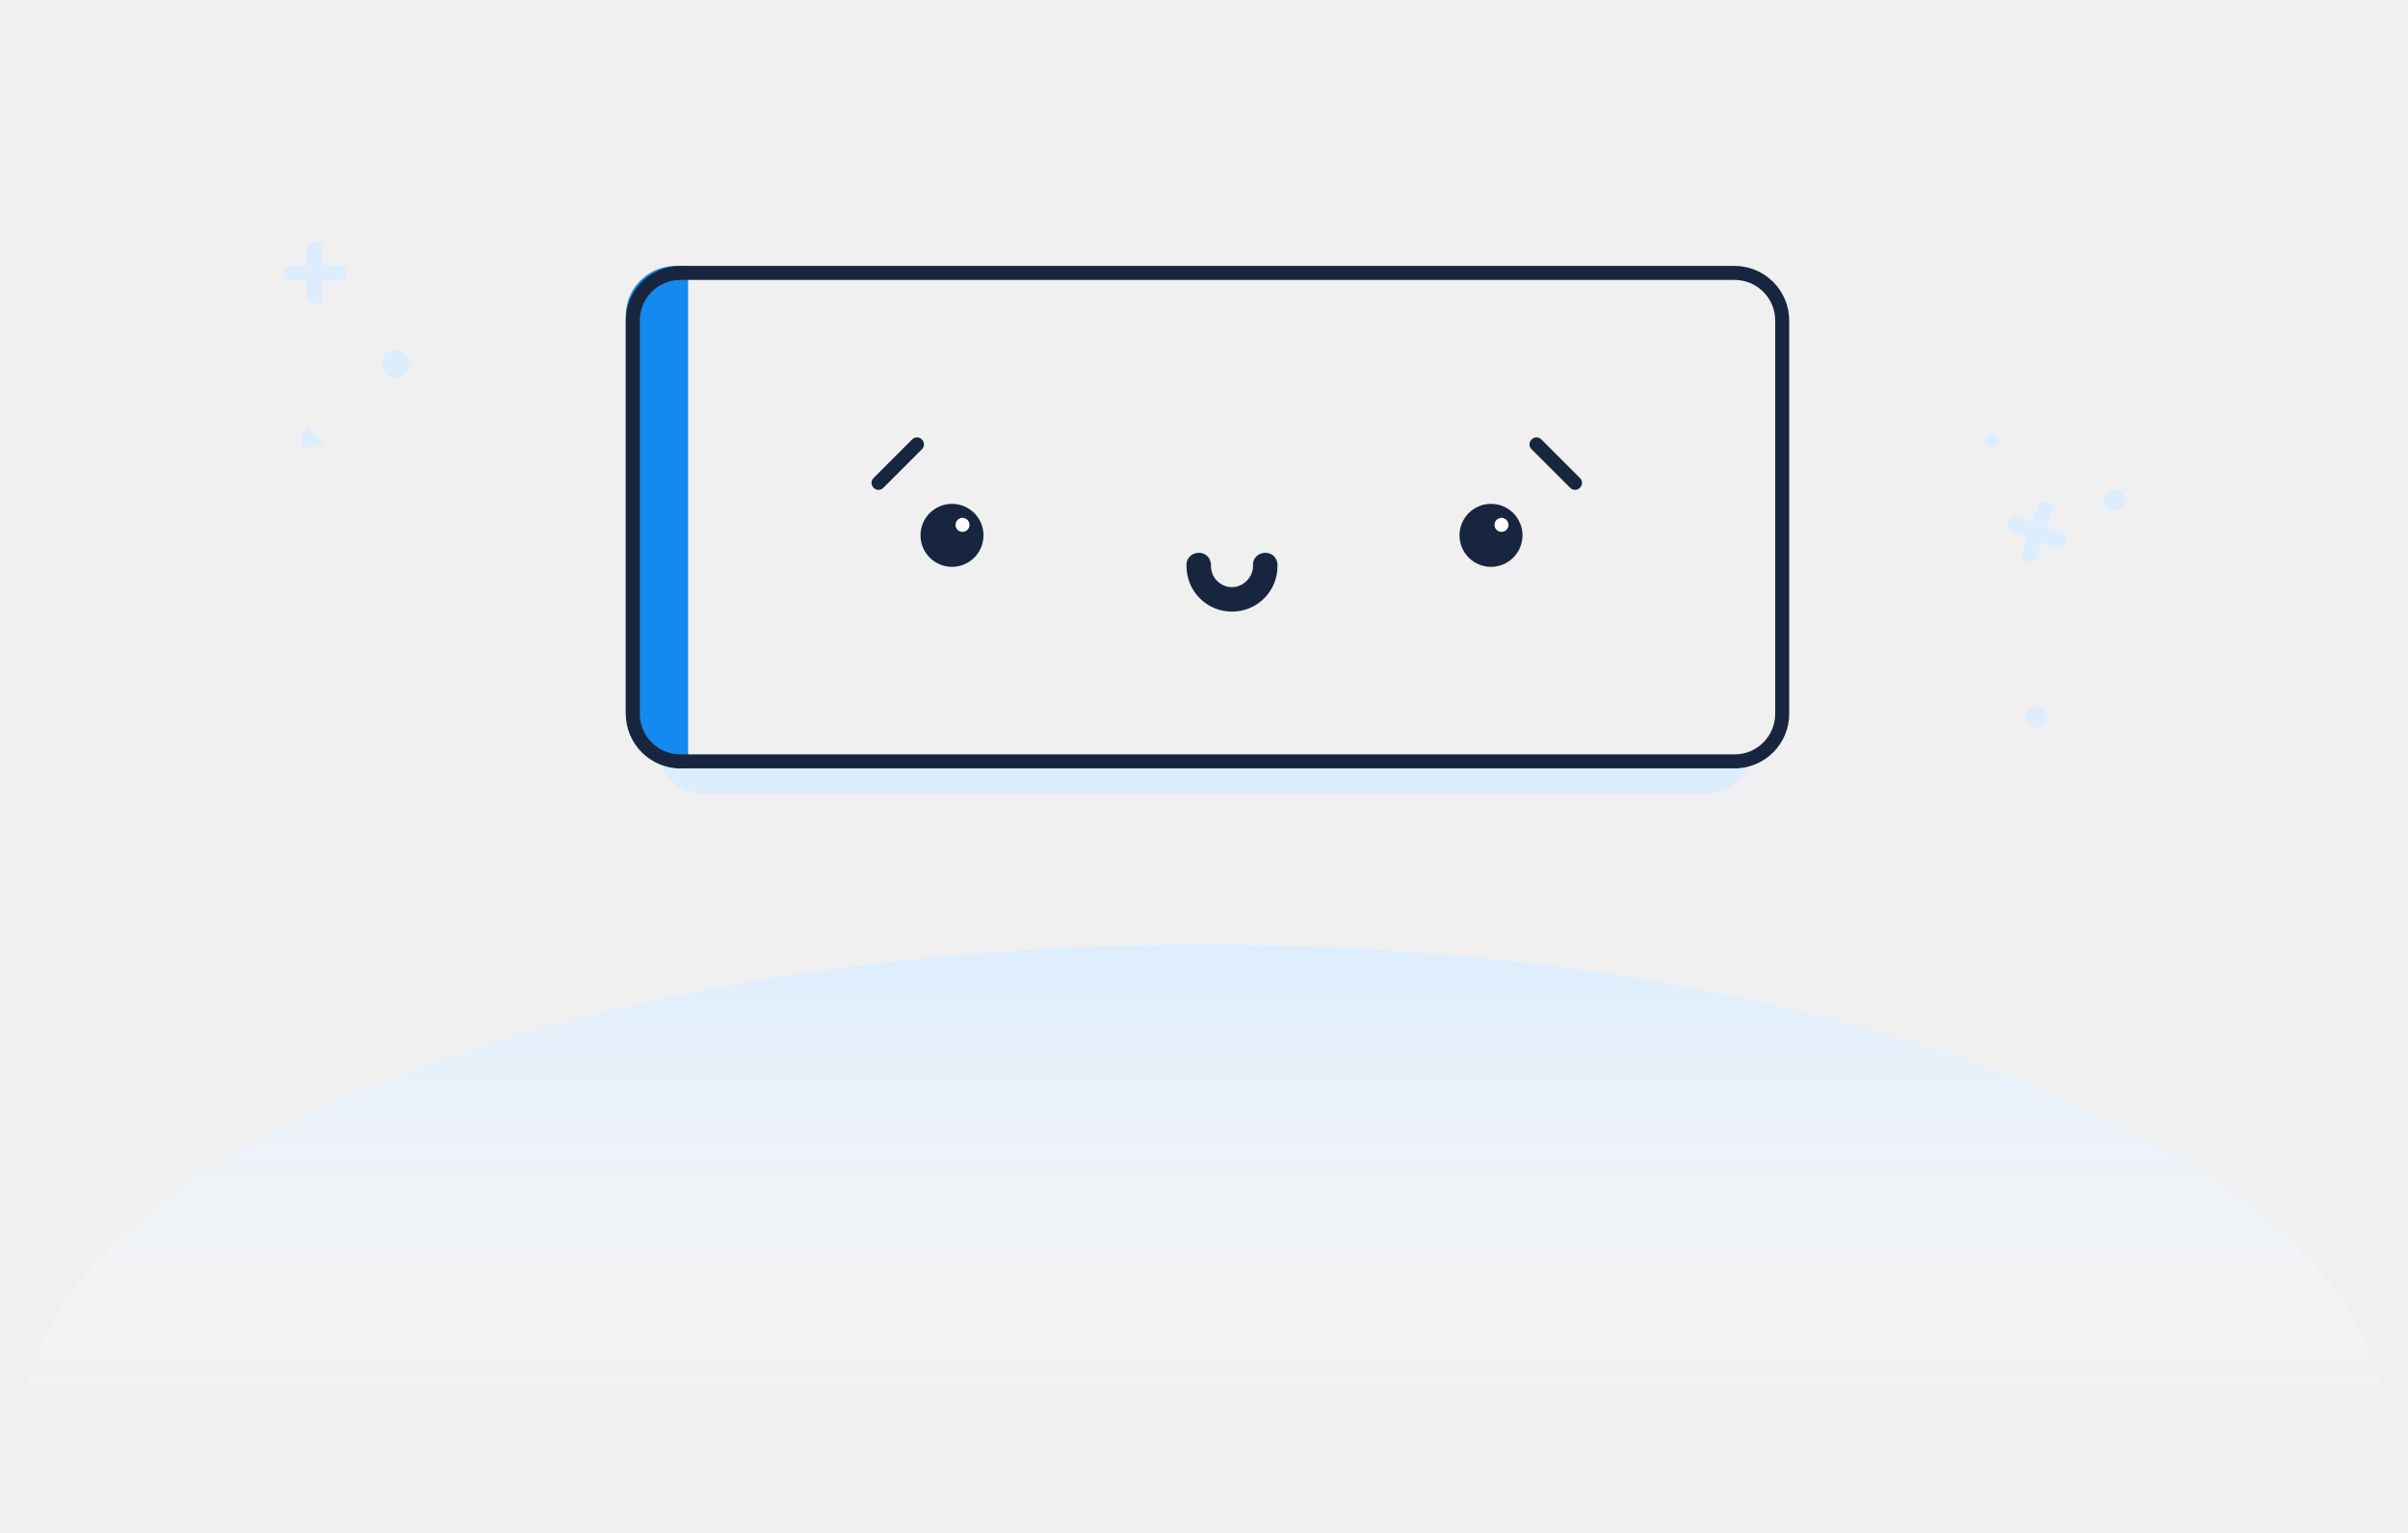
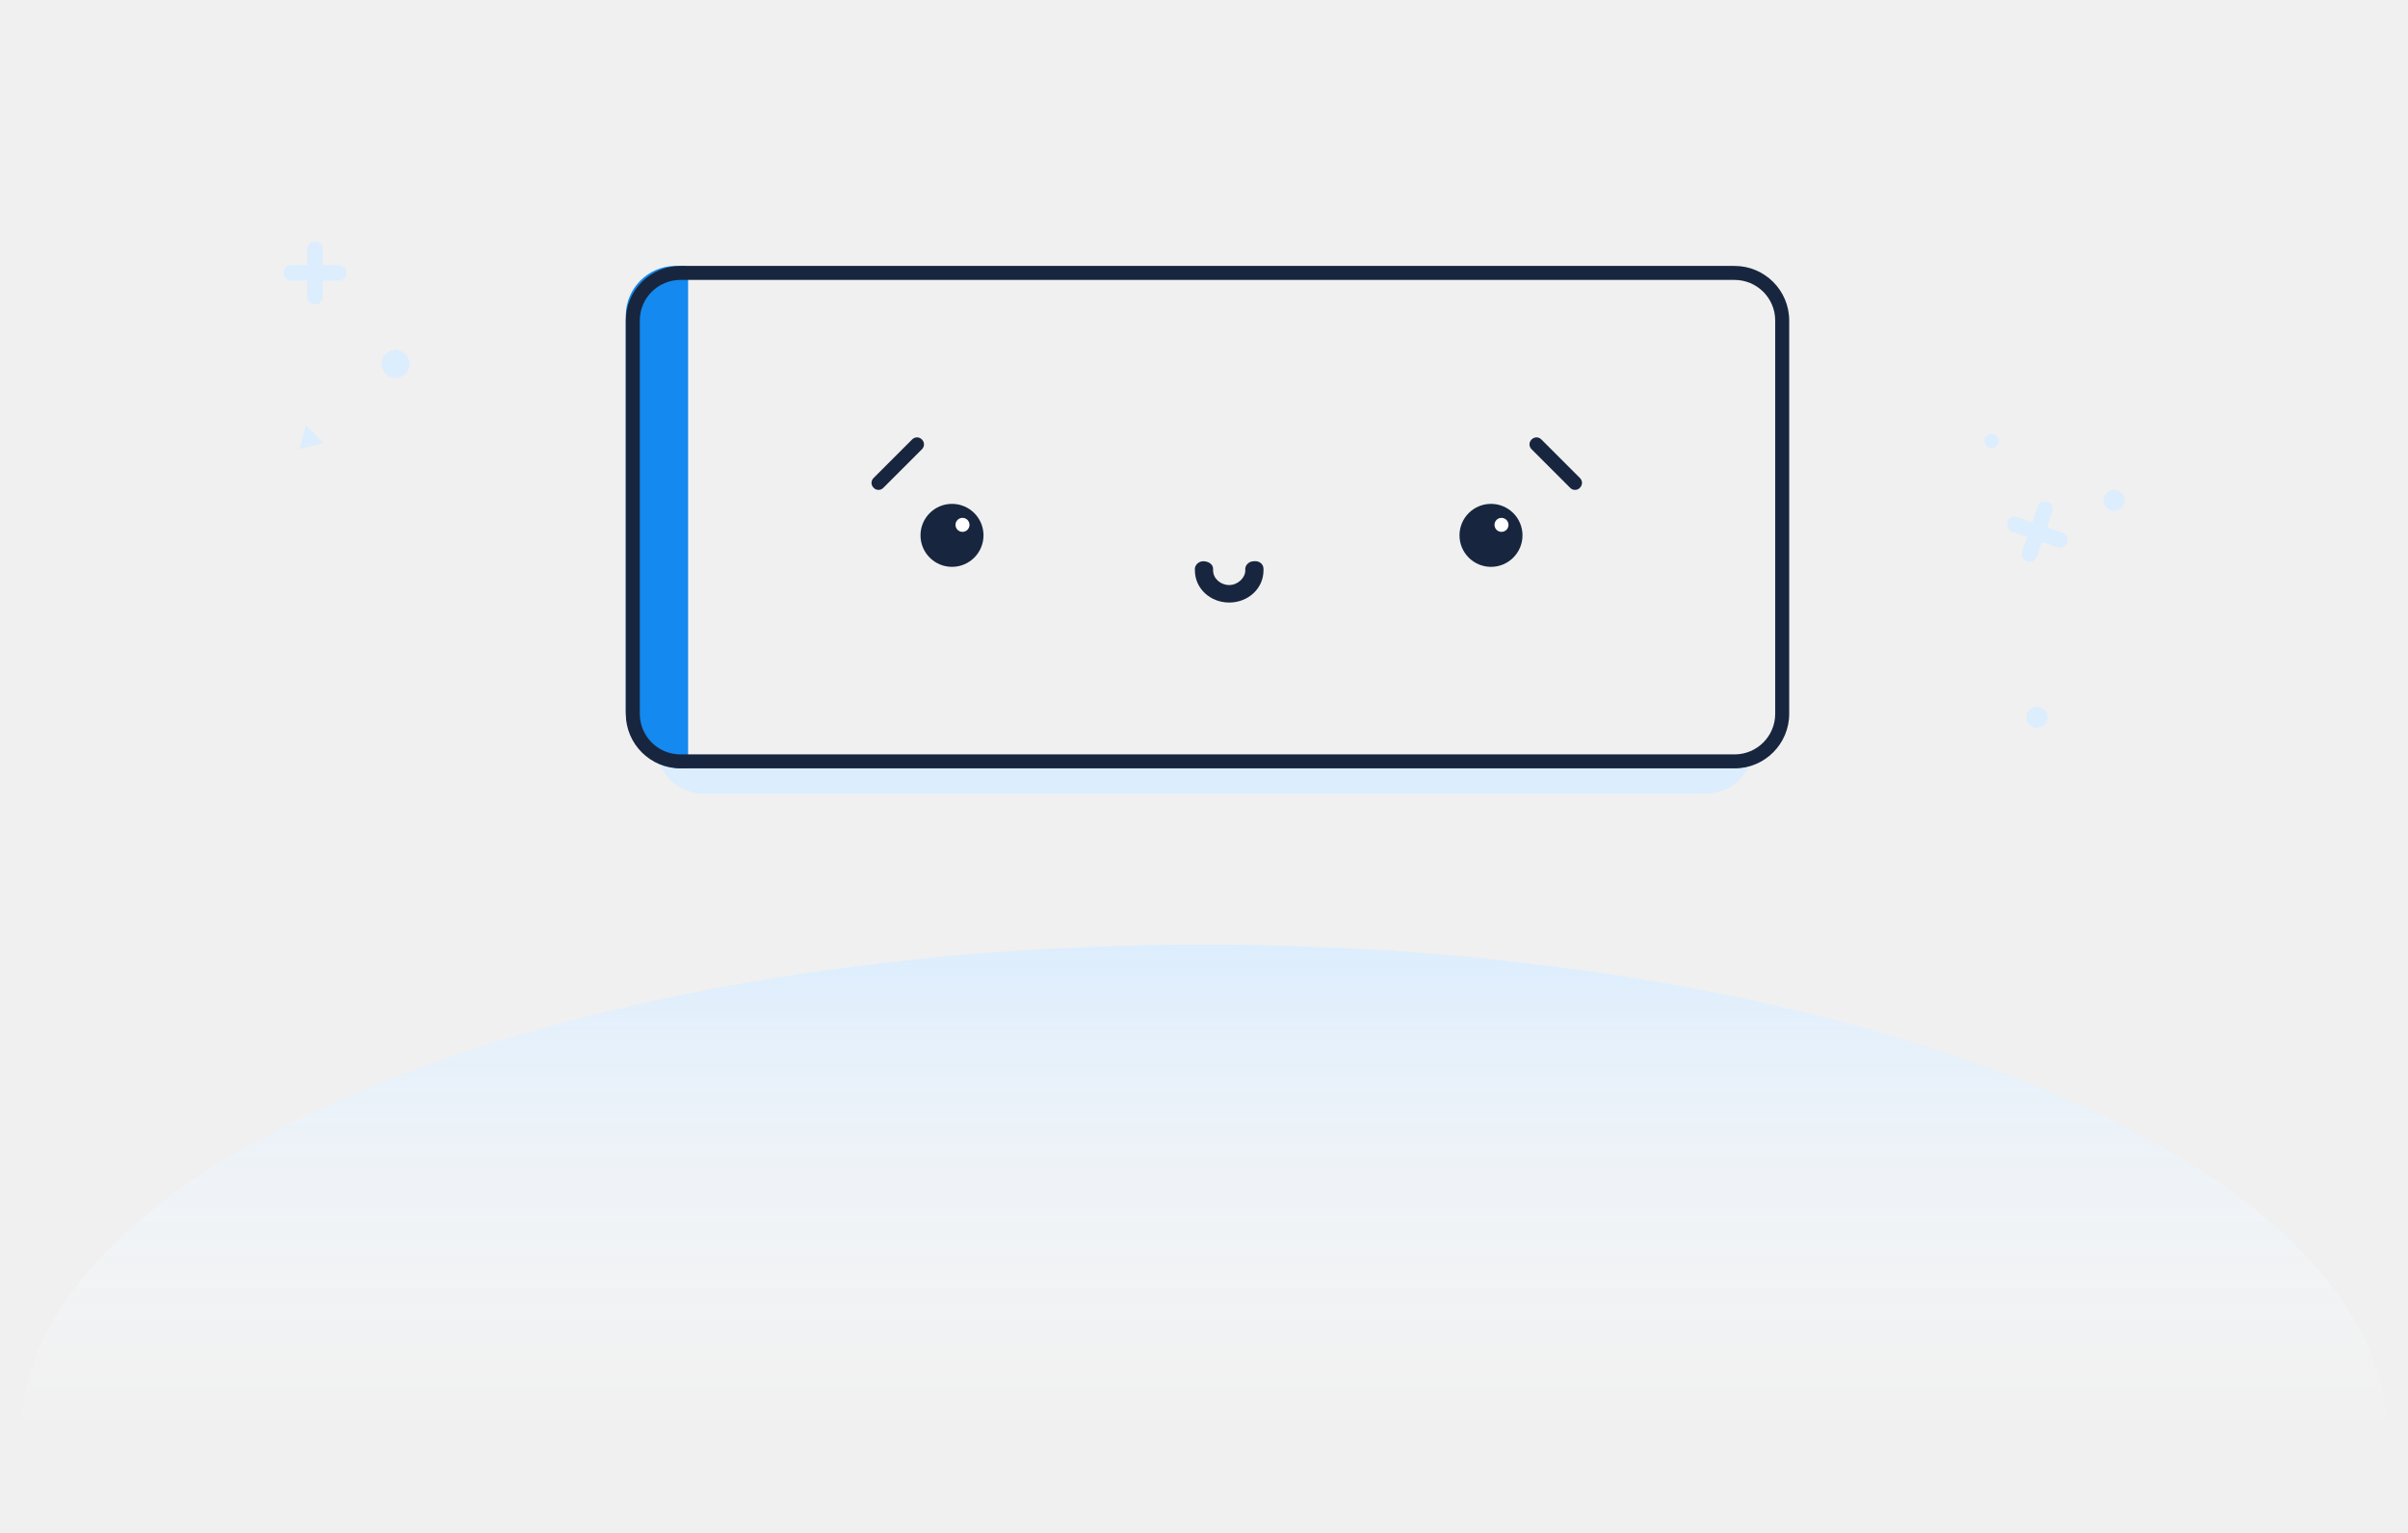
<svg xmlns="http://www.w3.org/2000/svg" version="1.1" id="Layer_1" x="0px" y="0px" viewBox="0 0 344 219" style="enable-background:new 0 0 344 219;" xml:space="preserve">
  <style type="text/css">
	.st0{fill:url(#SVGID_1_);}
	.st1{fill:#DCEDFD;}
	.st2{fill:#1489EF;}
	.st3{fill:#17263E;}
	.st4{fill:none;}
	.st5{fill:#FFFFFF;}
</style>
-   <linearGradient id="SVGID_1_" gradientUnits="userSpaceOnUse" x1="172" y1="15" x2="172" y2="85" gradientTransform="matrix(1 0 0 -1 0 220)">
-     <stop offset="0" style="stop-color:#FFFFFF;stop-opacity:0" />
-     <stop offset="1" style="stop-color:#DCEDFD" />
-   </linearGradient>
-   <path class="st0" d="M341,205c0-38.7-75.7-70-169-70S3,166.3,3,205" />
+   <g>
+     <linearGradient id="SVGID_1_" gradientUnits="userSpaceOnUse" x1="172" y1="-789" x2="172" y2="-719" gradientTransform="matrix(1 0 0 -1 0 -584)">
+       <stop offset="0" style="stop-color:#FFFFFF;stop-opacity:0" />
+       <stop offset="1" style="stop-color:#DCEDFD" />
+     </linearGradient>
+     <path class="st0" d="M341,205c0-38.7-75.7-70-169-70S3,166.3,3,205" />
+   </g>
+   <g>
+     <path class="st1" d="M292.5,71.7L292.5,71.7c0.6,0.2,0.9,0.8,0.7,1.4l-2.2,6.4c-0.2,0.6-0.8,0.9-1.4,0.7l0,0   c-0.6-0.2-0.9-0.8-0.7-1.4l2.2-6.4C291.2,71.8,291.9,71.5,292.5,71.7z" />
+     <path class="st1" d="M295.3,77.5L295.3,77.5c-0.2,0.6-0.8,0.9-1.4,0.7l-6.4-2.2c-0.6-0.2-0.9-0.8-0.7-1.4l0,0   c0.2-0.6,0.8-0.9,1.4-0.7l6.4,2.2C295.2,76.2,295.5,76.9,295.3,77.5z" />
+     <circle class="st1" cx="284.5" cy="63" r="1" />
+     <circle class="st1" cx="302" cy="71.5" r="1.5" />
+     <circle class="st1" cx="291" cy="102.5" r="1.5" />
+   </g>
+   <g>
+     <path class="st1" d="M45,34.5L45,34.5c0.6,0,1.1,0.5,1.1,1.1v6.8c0,0.6-0.5,1.1-1.1,1.1l0,0c-0.6,0-1.1-0.5-1.1-1.1v-6.8   C43.9,35,44.4,34.5,45,34.5z" />
+     <path class="st1" d="M49.5,39L49.5,39c0,0.6-0.5,1.1-1.1,1.1h-6.8c-0.6,0-1.1-0.5-1.1-1.1l0,0c0-0.6,0.5-1.1,1.1-1.1h6.8   C49,37.9,49.5,38.4,49.5,39z" />
+     <circle class="st1" cx="56.5" cy="52" r="2" />
+     <polygon class="st1" points="42.8,64.2 46.2,63.3 43.7,60.8  " />
+   </g>
  <g>
    <path class="st1" d="M250,109.1c-1,2.6-3.5,4.3-6.3,4.3H100.5c-2.8,0-5.4-1.8-6.3-4.4" />
    <path class="st2" d="M97.7,109.8L97.7,109.8c-4.6,0-8.3-3.7-8.3-8.3V45.1c0-3.9,3.2-7.1,7.1-7.1h1.3c0.3,0,0.5,0.2,0.5,0.5l0,0   v70.8C98.2,109.6,98,109.8,97.7,109.8z" />
    <path class="st3" d="M247.8,40c3.2,0,5.8,2.6,5.8,5.8V102c0,3.2-2.6,5.8-5.8,5.8H97.2c-3.2,0-5.8-2.6-5.8-5.8V45.8   c0-3.2,2.6-5.8,5.8-5.8H247.8 M247.8,38H97.2c-4.3,0-7.8,3.5-7.8,7.8V102c0,4.3,3.5,7.8,7.8,7.8h150.6c4.3,0,7.8-3.5,7.8-7.8V45.8   C255.6,41.5,252.1,38,247.8,38z" />
-     <path class="st1" d="M45,34.5L45,34.5c0.6,0,1.1,0.5,1.1,1.1v6.8c0,0.6-0.5,1.1-1.1,1.1h0c-0.6,0-1.1-0.5-1.1-1.1v-6.8   C43.9,35,44.4,34.5,45,34.5z" />
-     <path class="st1" d="M49.5,39L49.5,39c0,0.6-0.5,1.1-1.1,1.1h-6.8c-0.6,0-1.1-0.5-1.1-1.1v0c0-0.6,0.5-1.1,1.1-1.1h6.8   C49,37.9,49.5,38.4,49.5,39z" />
-     <path class="st1" d="M292.5,71.7L292.5,71.7c0.6,0.2,0.9,0.8,0.7,1.4l-2.2,6.4c-0.2,0.6-0.8,0.9-1.4,0.7l0,0   c-0.6-0.2-0.9-0.8-0.7-1.4l2.2-6.4C291.2,71.8,291.9,71.5,292.5,71.7z" />
-     <path class="st1" d="M295.3,77.5L295.3,77.5c-0.2,0.6-0.8,0.9-1.4,0.7l-6.4-2.2c-0.6-0.2-0.9-0.8-0.7-1.4l0,0   c0.2-0.6,0.8-0.9,1.4-0.7l6.4,2.2C295.2,76.2,295.5,76.9,295.3,77.5z" />
-     <circle class="st1" cx="56.5" cy="52" r="2" />
-     <circle class="st1" cx="284.5" cy="63" r="1" />
-     <circle class="st1" cx="302" cy="71.5" r="1.5" />
-     <circle class="st1" cx="291" cy="102.5" r="1.5" />
-     <polygon class="st1" points="42.8,64.2 46.2,63.3 43.7,60.8  " />
    <circle class="st3" cx="136" cy="76.5" r="4.5" />
    <circle class="st3" cx="213" cy="76.5" r="4.5" />
    <line class="st4" x1="125.5" y1="69" x2="131" y2="63.5" />
-     <path class="st3" d="M125.5,70c-0.3,0-0.5-0.1-0.7-0.3c-0.4-0.4-0.4-1,0-1.4c0,0,0,0,0,0l5.5-5.5c0.4-0.4,1-0.4,1.4,0s0.4,1,0,1.4   l-5.5,5.5C126,69.9,125.8,70,125.5,70z" />
+     <path class="st3" d="M125.5,70c-0.3,0-0.5-0.1-0.7-0.3c-0.4-0.4-0.4-1,0-1.4l0,0l5.5-5.5c0.4-0.4,1-0.4,1.4,0s0.4,1,0,1.4l-5.5,5.5   C126,69.9,125.8,70,125.5,70z" />
    <line class="st4" x1="225" y1="69" x2="219.5" y2="63.5" />
-     <path class="st3" d="M225,70c-0.3,0-0.5-0.1-0.7-0.3l-5.5-5.5c-0.4-0.4-0.4-1,0-1.4s1-0.4,1.4,0l5.5,5.5c0.4,0.4,0.4,1,0,1.4   c0,0,0,0,0,0C225.5,69.9,225.3,70,225,70z" />
-     <path class="st3" d="M176,87.4c-3.6,0-6.5-2.9-6.5-6.5c-0.1-1,0.6-1.8,1.6-1.9c1-0.1,1.8,0.6,1.9,1.6c0,0.1,0,0.2,0,0.3   c0,1.7,1.4,3,3,3s3-1.4,3-3c-0.1-1,0.6-1.8,1.6-1.9c1-0.1,1.8,0.6,1.9,1.6c0,0.1,0,0.2,0,0.3C182.5,84.5,179.6,87.4,176,87.4z" />
+     <path class="st3" d="M225,70c-0.3,0-0.5-0.1-0.7-0.3l-5.5-5.5c-0.4-0.4-0.4-1,0-1.4s1-0.4,1.4,0l5.5,5.5c0.4,0.4,0.4,1,0,1.4l0,0   C225.5,69.9,225.3,70,225,70z" />
+     <path class="st3" d="M175.6,86.1c-2.7,0-4.9-2-4.9-4.6c-0.1-0.7,0.5-1.3,1.2-1.3s1.4,0.4,1.4,1.1c0,0.1,0,0.1,0,0.2   c0,1.2,1.1,2.1,2.3,2.1s2.3-1,2.3-2.1c-0.1-0.7,0.5-1.3,1.2-1.3c0.8-0.1,1.4,0.4,1.4,1.1c0,0.1,0,0.1,0,0.2   C180.5,84.1,178.3,86.1,175.6,86.1z" />
    <circle class="st5" cx="214.5" cy="75" r="1" />
    <circle class="st5" cx="137.5" cy="75" r="1" />
  </g>
</svg>
